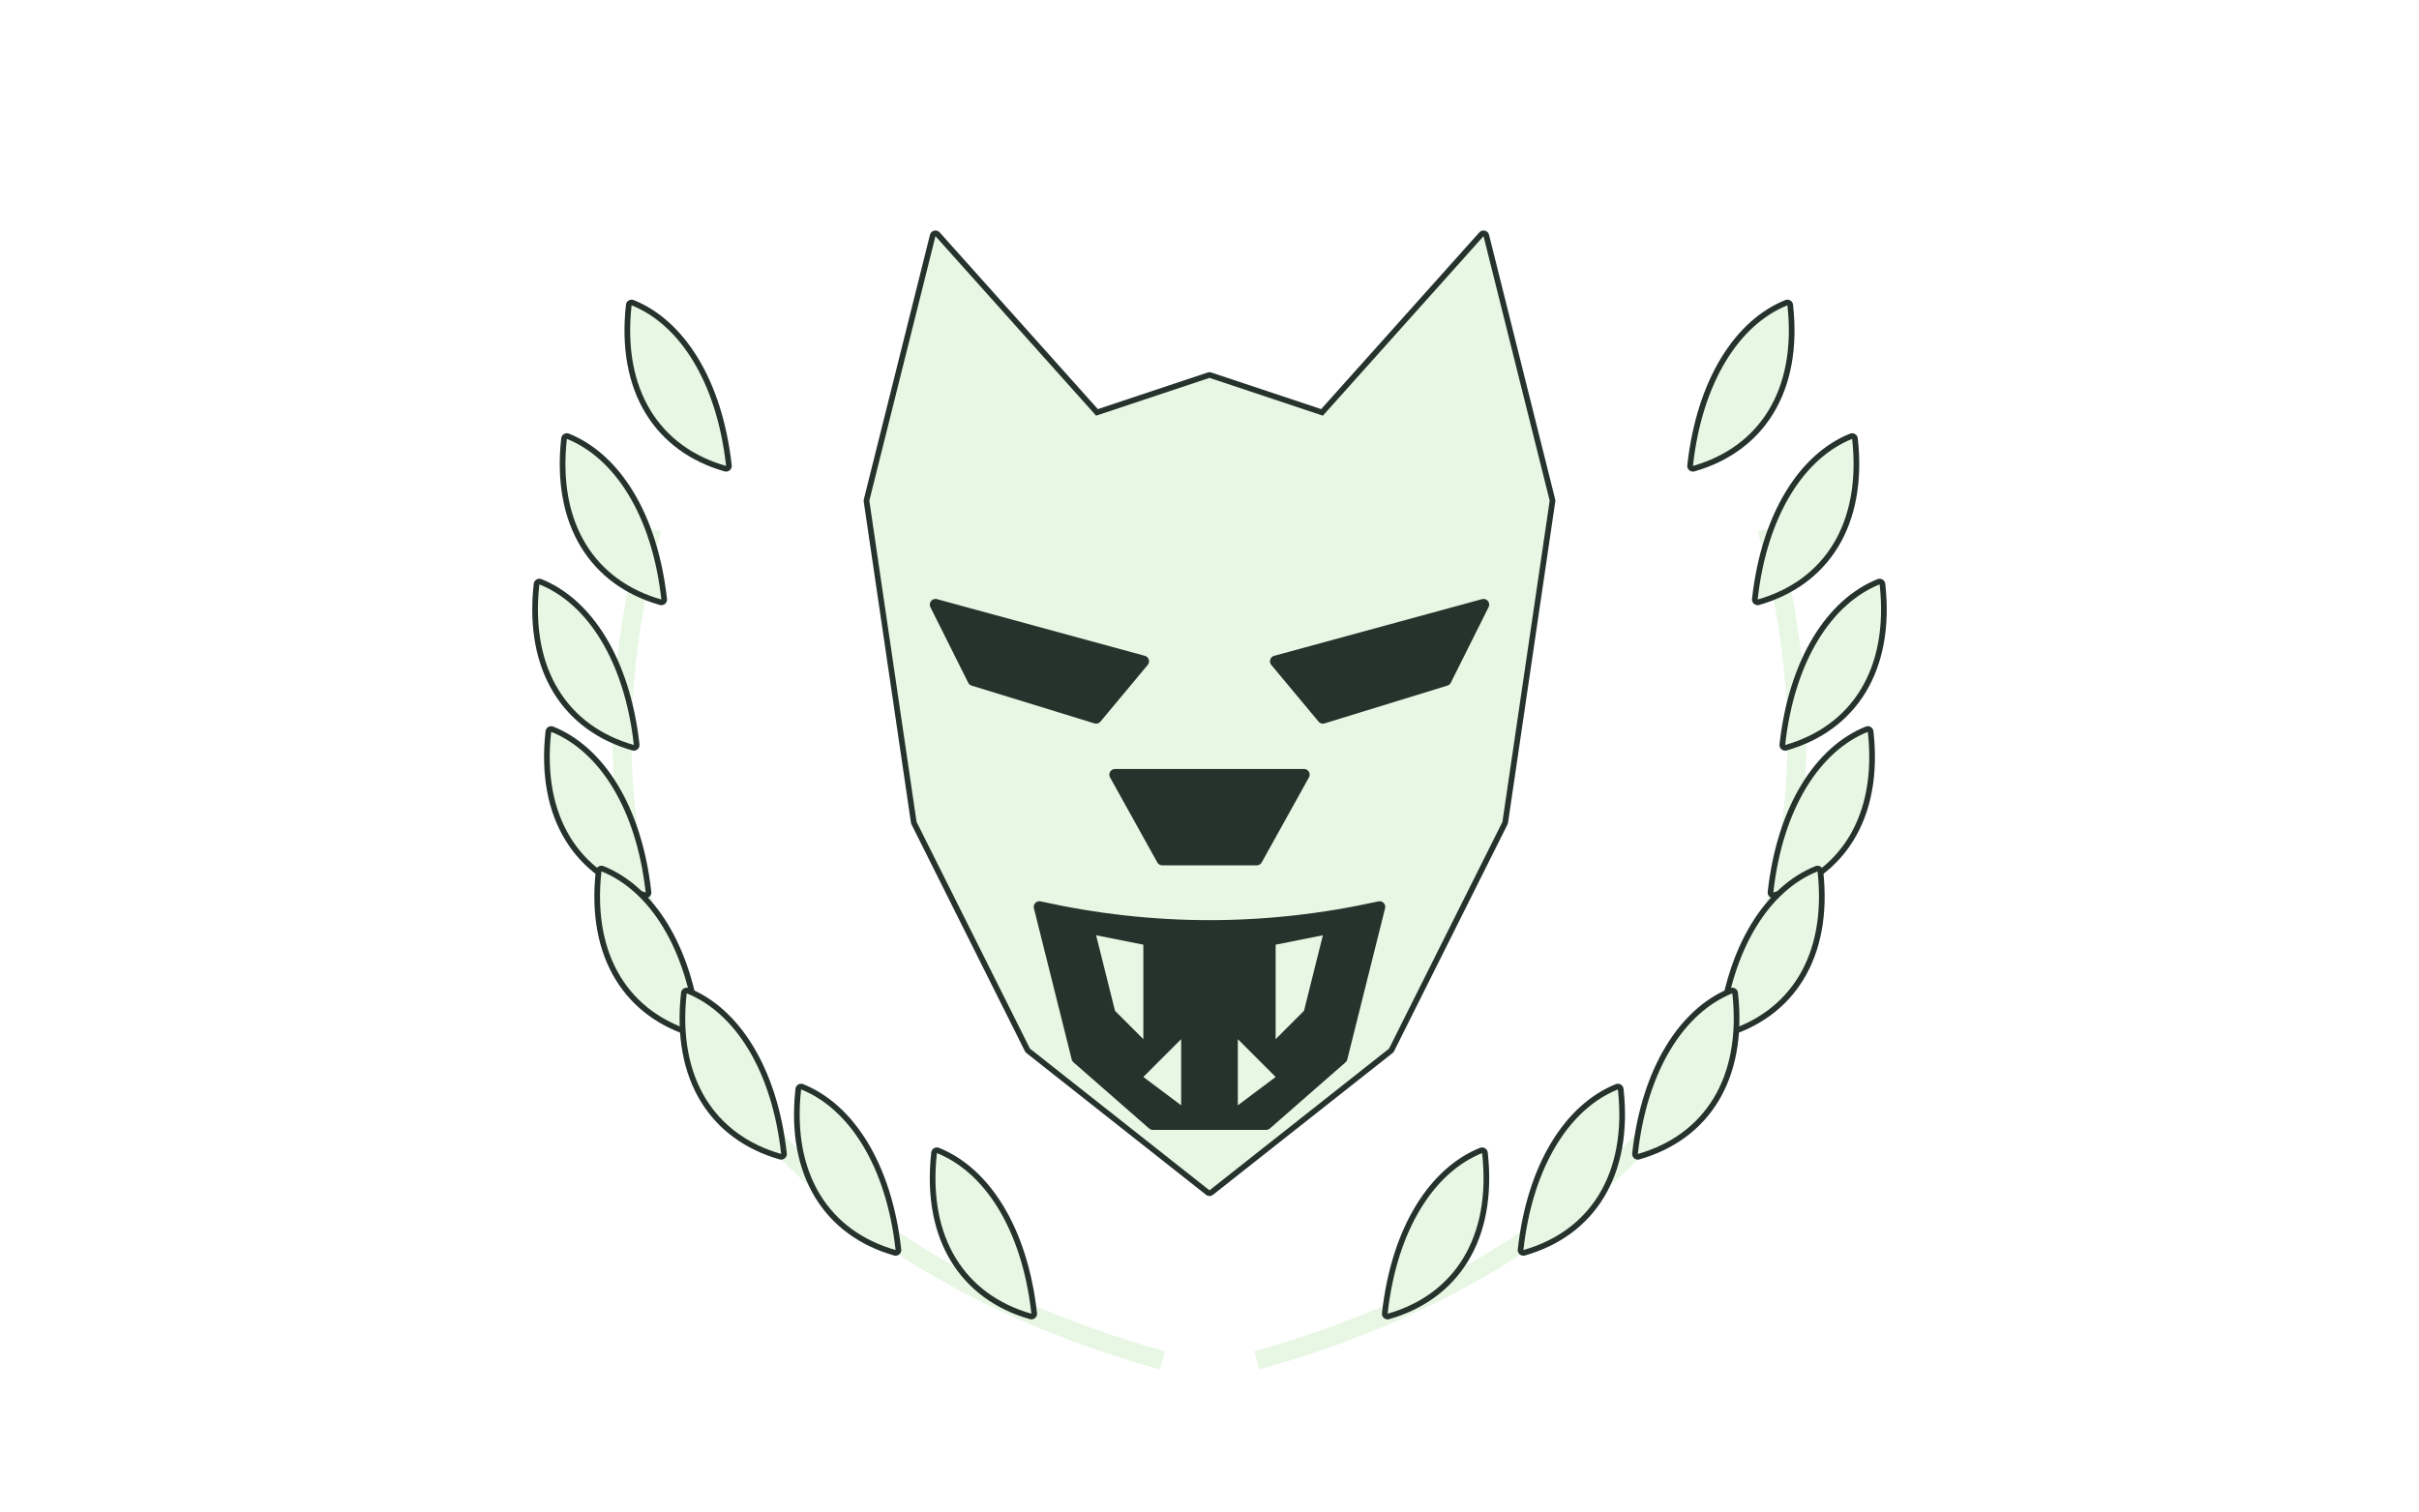
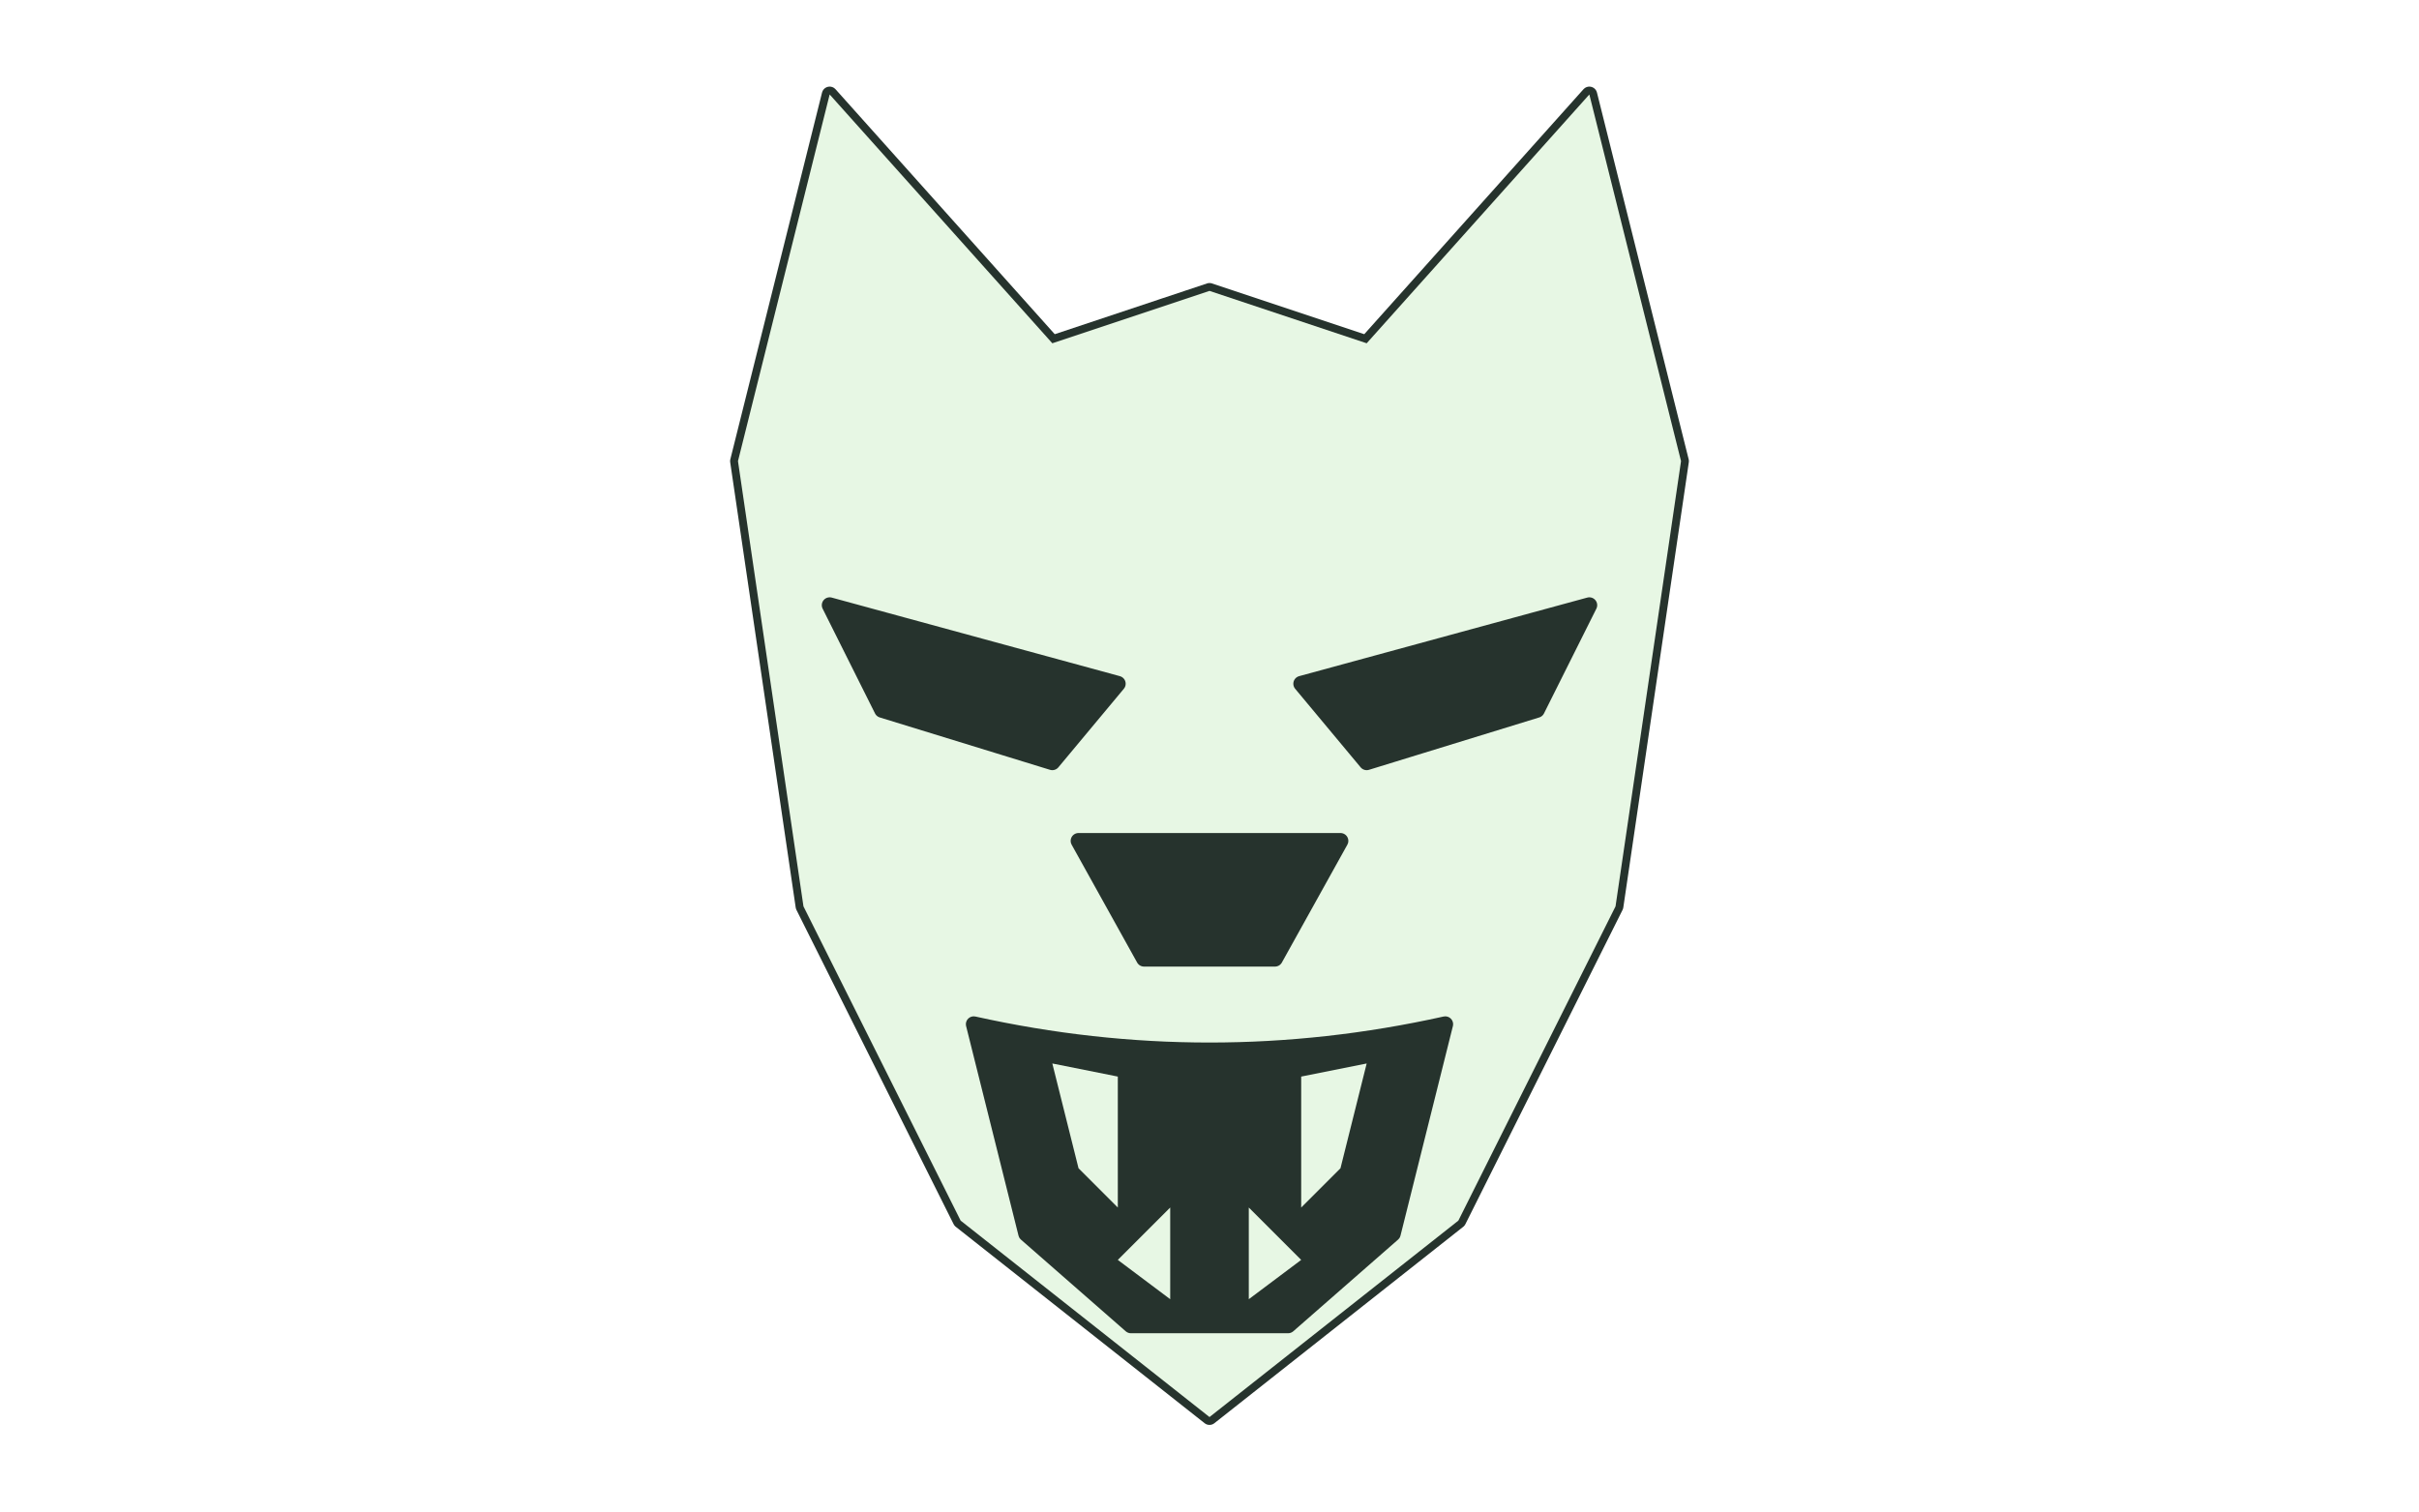
<svg xmlns="http://www.w3.org/2000/svg" width="256" height="160" viewBox="0 0 256 160">
  <g stroke="#26332d" stroke-width="1.2" paint-order="stroke fill" stroke-linejoin="round">
-     <g stroke="#e7f7e4" stroke-width="2" fill="none">
-       <path d="M123 144 C80 132 57 100 69 56 M133 144 C176 132 199 100 187 56" />
+     <g transform="translate(-49.42574 -24.65347) scale(1.386139)">
+       <path d="M92 53 L99 25 L116 44 L128 40 L140 44 L157 25 L164 53 L159 87 L147 111 L128 126 L109 111 L97 87Z" fill="#e7f7e4" />
+       <path d="M99 64 L121 70 L116 76 L103 72Z M157 64 L135 70 L140 76 L153 72Z M118 82 L138 82 L133 91 L123 91Z M110 96 Q128 100 146 96 L142 112 L134 119 L122 119 L114 112Z" fill="#26332d" />
+       <path d="M116 99 L121 100 L121 110 L118 107Z M135 100 L140 99 L138 107 L135 110Z M121 114 L125 110 L125 117Z M131 110 L135 114 L131 117Z" fill="#e7f7e4" />
    </g>
-     <path d="M76.84 49.32 C75.84 40.32 71.84 34.32 66.84 32.32 C65.84 41.32 69.84 47.32 76.84 49.32Z" fill="#e7f7e4" />
-     <path d="M69.99 63.46 C68.99 54.46 64.99 48.46 59.99 46.46 C58.99 55.46 62.99 61.46 69.99 63.46Z" fill="#e7f7e4" />
-     <path d="M67.08 78.86 C66.08 69.86 62.08 63.86 57.08 61.86 C56.08 70.86 60.08 76.86 67.08 78.86Z" fill="#e7f7e4" />
-     <path d="M68.33 94.47 C67.33 85.47 63.33 79.47 58.33 77.47 C57.33 86.47 61.33 92.47 68.33 94.47Z" fill="#e7f7e4" />
-     <path d="M73.65 109.24 C72.65 100.24 68.65 94.24 63.65 92.24 C62.65 101.24 66.65 107.24 73.65 109.24Z" fill="#e7f7e4" />
-     <path d="M82.67 122.15 C81.67 113.15 77.67 107.15 72.67 105.15 C71.67 114.15 75.67 120.15 82.67 122.15Z" fill="#e7f7e4" />
-     <path d="M94.78 132.32 C93.78 123.32 89.78 117.32 84.78 115.32 C83.78 124.32 87.78 130.32 94.78 132.32Z" fill="#e7f7e4" />
-     <path d="M109.15 139.06 C108.15 130.06 104.15 124.06 99.15 122.06 C98.15 131.06 102.15 137.06 109.15 139.06Z" fill="#e7f7e4" />
-     <path d="M179.16 49.32 C180.16 40.32 184.16 34.32 189.16 32.32 C190.16 41.32 186.16 47.32 179.16 49.32Z" fill="#e7f7e4" />
-     <path d="M186.01 63.46 C187.01 54.46 191.01 48.46 196.01 46.46 C197.01 55.46 193.01 61.46 186.01 63.46Z" fill="#e7f7e4" />
-     <path d="M188.92 78.86 C189.92 69.86 193.92 63.86 198.92 61.86 C199.92 70.86 195.92 76.86 188.92 78.86Z" fill="#e7f7e4" />
-     <path d="M187.67 94.47 C188.67 85.47 192.67 79.47 197.67 77.47 C198.67 86.47 194.67 92.47 187.67 94.47Z" fill="#e7f7e4" />
-     <path d="M182.35 109.24 C183.35 100.24 187.35 94.24 192.35 92.24 C193.35 101.24 189.35 107.24 182.35 109.24Z" fill="#e7f7e4" />
-     <path d="M173.33 122.15 C174.33 113.15 178.33 107.15 183.33 105.15 C184.33 114.15 180.33 120.15 173.33 122.15Z" fill="#e7f7e4" />
-     <path d="M161.22 132.32 C162.22 123.32 166.22 117.32 171.22 115.32 C172.22 124.32 168.22 130.32 161.22 132.32Z" fill="#e7f7e4" />
-     <path d="M146.85 139.06 C147.85 130.06 151.85 124.06 156.85 122.06 C157.85 131.06 153.85 137.06 146.85 139.06Z" fill="#e7f7e4" />
-     <path d="M92 53 L99 25 L116 44 L128 40 L140 44 L157 25 L164 53 L159 87 L147 111 L128 126 L109 111 L97 87Z" fill="#e7f7e4" />
-     <path d="M99 64 L121 70 L116 76 L103 72Z M157 64 L135 70 L140 76 L153 72Z M118 82 L138 82 L133 91 L123 91Z M110 96 Q128 100 146 96 L142 112 L134 119 L122 119 L114 112Z" fill="#26332d" />
-     <path d="M116 99 L121 100 L121 110 L118 107Z M135 100 L140 99 L138 107 L135 110Z M121 114 L125 110 L125 117Z M131 110 L135 114 L131 117Z" fill="#e7f7e4" />
  </g>
</svg>
